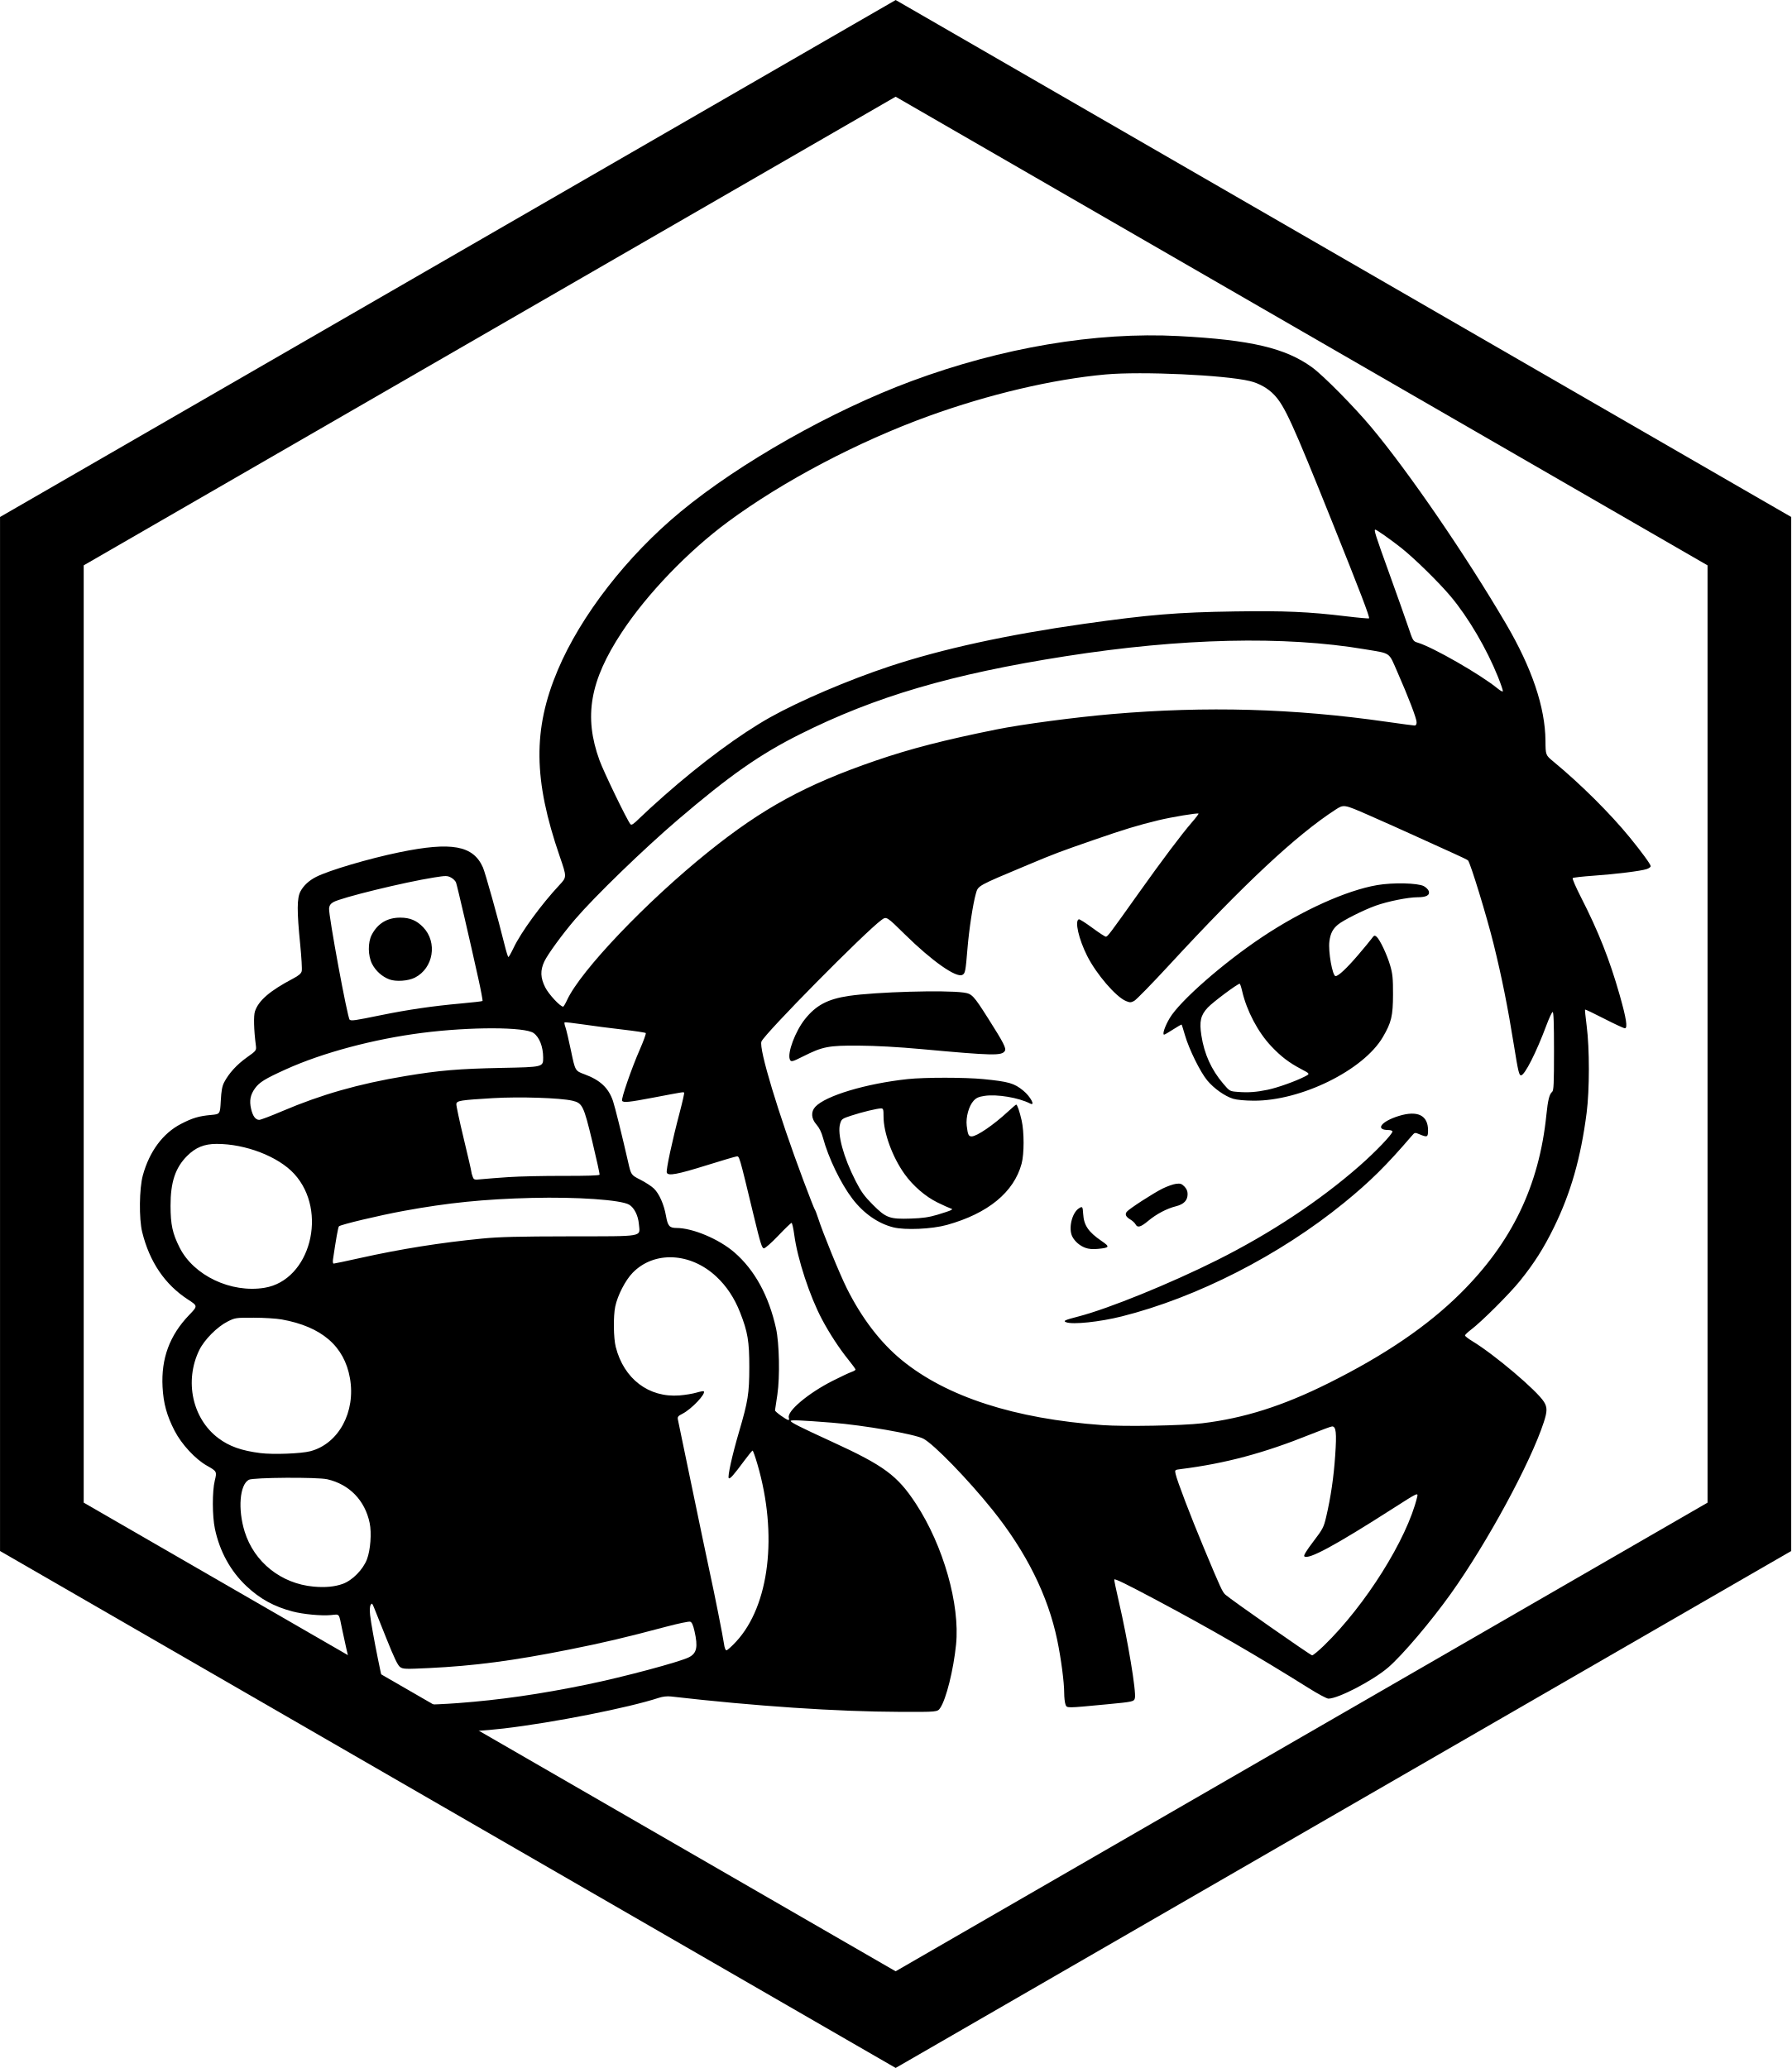
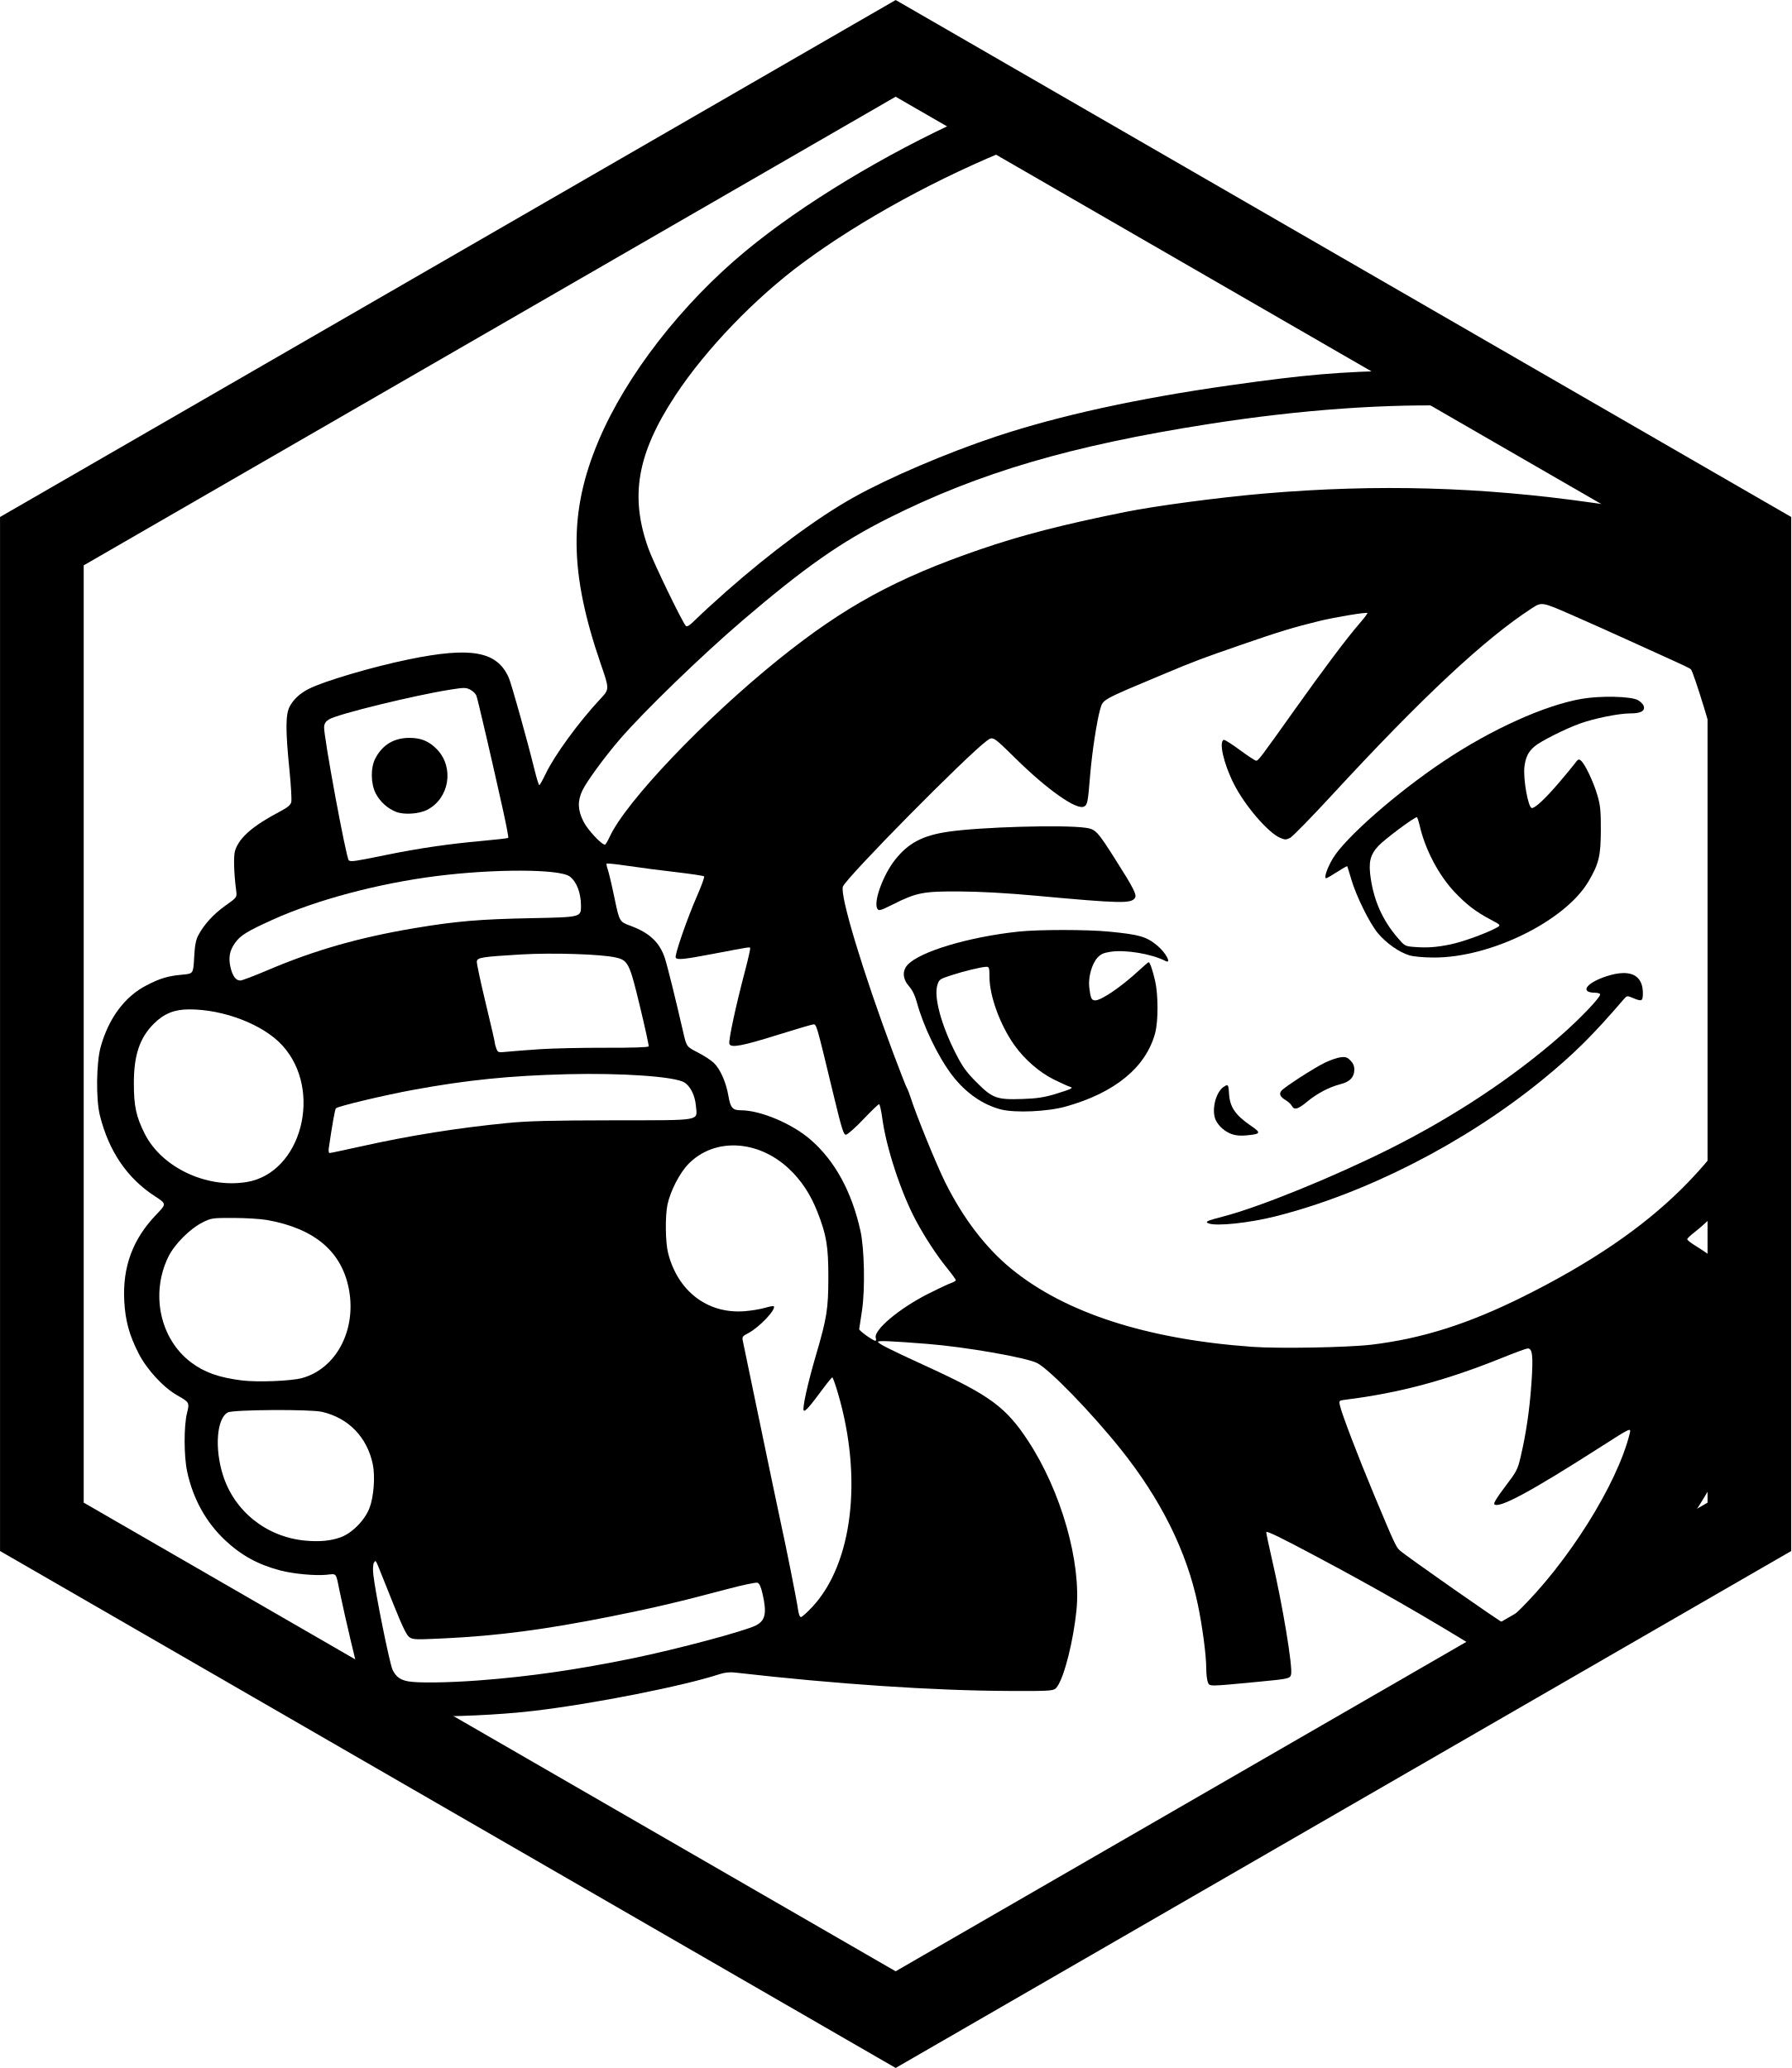
<svg xmlns="http://www.w3.org/2000/svg" viewBox="0 0 535.02 617.78" version="1.1" id="svg17" xml:space="preserve">
  <defs id="defs17">
    <linearGradient id="swatch23">
      <stop style="stop-color:#000000;stop-opacity:1;" offset="0" id="stop24" />
    </linearGradient>
  </defs>
  <path d="M 281,1 523.51,141 V 421 L 281,561 38.49,421 V 141 L 281,1 m 0,-28.87 -12.5,7.21 -242.5,140 -12.5,7.21 v 308.9 l 12.5,7.21 242.51,140 12.5,7.21 12.5,-7.21 242.49,-140 12.5,-7.21 V 126.55 L 536,119.34 293.5,-20.68 281,-27.89 Z" transform="translate(-13.49,27.89)" id="path17" style="display:inline" />
-   <path style="fill:#000000" d="m 117.073,517.281 c -4.631,-0.676 -8.183,-3.847 -9.712,-8.673 -0.729,-2.301 -3.876,-15.621 -5.169,-21.878 -1.031,-4.993 -0.645,-4.507 -3.378,-4.251 -2.843,0.265 -8.233,-0.242 -11.401,-1.074 -5.565,-1.461 -9.734,-3.746 -13.783,-7.556 -4.77,-4.488 -8.005,-10.362 -9.439,-17.139 -0.806,-3.812 -0.823,-11.243 -0.032,-14.436 0.661,-2.67 0.617,-2.753 -2.369,-4.437 -3.451,-1.947 -7.559,-6.383 -9.632,-10.402 -2.342,-4.54 -3.344,-8.184 -3.606,-13.113 -0.452,-8.491 2.116,-15.432 7.949,-21.492 2.598,-2.699 2.598,-2.699 -0.358,-4.62 -6.885,-4.474 -11.463,-11.218 -13.671,-20.141 -0.99,-3.999 -0.883,-13.054 0.2,-16.978 1.966,-7.126 5.979,-12.539 11.365,-15.33 3.441,-1.784 5.37,-2.358 9.032,-2.69 2.66,-0.241 2.66,-0.241 2.875,-4.231 0.161,-2.991 0.413,-4.371 1.006,-5.51 1.401,-2.693 3.779,-5.304 6.762,-7.427 2.913,-2.073 2.913,-2.073 2.689,-3.783 -0.579,-4.424 -0.688,-8.663 -0.256,-9.972 1.073,-3.252 4.437,-6.154 11.344,-9.788 1.737,-0.914 2.449,-1.521 2.63,-2.241 0.137,-0.544 -0.069,-4.152 -0.457,-8.018 -1.002,-9.982 -0.981,-13.827 0.083,-15.817 0.935,-1.748 2.544,-3.237 4.667,-4.321 3.824,-1.951 15.741,-5.475 24.894,-7.361 15.59,-3.213 22.032,-2.041 24.941,4.537 0.682,1.543 4.614,15.601 6.448,23.056 0.501,2.037 1.02,3.704 1.154,3.705 0.134,6.3e-4 0.833,-1.239 1.555,-2.754 2.235,-4.691 8.284,-12.98 13.688,-18.757 2.223,-2.377 2.223,-2.377 0.086,-8.577 -7.888,-22.878 -8.044,-37.965 -0.575,-55.649 6.869,-16.265 20.671,-34.058 36.69,-47.299 17.705,-14.635 45.213,-30.195 68.966,-39.013 27,-10.022 55.06,-14.758 79.748,-13.458 21.615,1.138 31.978,3.573 39.949,9.387 3.309,2.414 12.53,11.751 17.629,17.851 11.212,13.415 28.242,38.273 40.257,58.761 7.717,13.16 11.682,24.908 11.765,34.861 0.036,4.322 0.036,4.322 2.338,6.223 8.122,6.707 16.975,15.503 22.861,22.713 3.581,4.387 6.231,8.03 6.231,8.566 0,0.267 -0.556,0.664 -1.235,0.881 -1.827,0.584 -9.17,1.494 -15.865,1.966 -3.24,0.228 -6.028,0.548 -6.196,0.711 -0.168,0.163 0.953,2.758 2.492,5.766 5.181,10.13 8.534,18.602 11.531,29.139 1.995,7.013 2.457,9.961 1.563,9.961 -0.327,0 -3.108,-1.29 -6.179,-2.866 -3.071,-1.577 -5.644,-2.806 -5.718,-2.733 -0.073,0.073 0.145,2.261 0.484,4.861 0.879,6.732 0.874,19.156 -0.011,26.008 -1.737,13.447 -4.72,23.9 -9.762,34.2 -3.054,6.239 -5.885,10.699 -10.147,15.99 -3.152,3.912 -11.474,12.207 -14.649,14.6 -0.97,0.732 -1.765,1.501 -1.765,1.71 -5.3e-4,0.209 0.977,0.972 2.173,1.695 6.61,3.999 19.338,14.786 21.418,18.151 1.009,1.632 0.994,2.834 -0.077,6.107 -3.962,12.116 -16.874,35.939 -27.726,51.154 -5.963,8.361 -14.473,18.387 -18.714,22.048 -4.53,3.911 -14.919,9.334 -17.88,9.334 -0.476,0 -3.08,-1.388 -5.786,-3.084 -15.622,-9.792 -29.342,-17.728 -45.63,-26.392 -9.001,-4.788 -12.281,-6.39 -12.545,-6.125 -0.076,0.076 0.535,3.03 1.357,6.565 2.688,11.562 5.263,27.053 4.802,28.889 -0.258,1.03 -0.564,1.098 -8.193,1.826 -12.597,1.202 -12.096,1.2 -12.535,0.047 -0.212,-0.558 -0.385,-2.105 -0.385,-3.44 0,-3.175 -0.936,-10.292 -2.074,-15.765 -2.766,-13.301 -9.244,-26.332 -19.351,-38.925 -7.336,-9.139 -17.603,-19.705 -20.669,-21.27 -2.693,-1.374 -17.815,-4.018 -27.255,-4.764 -9.19,-0.727 -12.35,-0.86 -12.35,-0.52 0,0.432 2.762,1.823 12.35,6.221 15.553,7.134 19.531,10.072 25.06,18.512 8.175,12.477 13.205,30.129 11.99,42.075 -0.771,7.58 -2.947,16.298 -4.724,18.925 -0.822,1.216 -0.822,1.216 -12.014,1.178 -18.819,-0.063 -43.177,-1.7 -68.435,-4.599 -1.109,-0.127 -2.448,0.023 -3.61,0.405 -9.06,2.979 -31.524,7.421 -46.307,9.156 -11.29,1.325 -27.57,1.777 -33.397,0.926 z m 19.717,-8.51 c 12.468,-0.932 24.566,-2.676 38.57,-5.559 10.928,-2.25 27.754,-6.753 30.458,-8.152 2.301,-1.19 2.694,-3.064 1.625,-7.763 -0.428,-1.881 -0.794,-2.686 -1.296,-2.845 -0.385,-0.122 -3.579,0.543 -7.098,1.479 -12.375,3.289 -18.768,4.797 -29.065,6.854 -16.699,3.336 -28.39,4.876 -41.934,5.524 -7.034,0.336 -7.671,0.313 -8.55,-0.316 -0.696,-0.497 -1.78,-2.756 -4.052,-8.441 -1.706,-4.269 -3.381,-8.446 -3.721,-9.282 -0.553,-1.359 -0.662,-1.445 -1.027,-0.81 -0.253,0.441 -0.31,1.593 -0.149,3.04 0.506,4.556 4.059,22.115 4.778,23.61 0.822,1.71 1.845,2.486 3.792,2.876 2.315,0.464 9.809,0.373 17.67,-0.215 z m 258.674,-17.196 c 12.364,-11.991 24.763,-31.75 27.81,-44.318 0.354,-1.461 0.274,-1.424 -7.133,3.32 -17.438,11.169 -25.432,15.484 -26.573,14.343 -0.243,-0.243 0.692,-1.77 2.691,-4.395 2.853,-3.748 3.116,-4.251 3.846,-7.358 1.381,-5.884 2.258,-11.872 2.708,-18.496 0.455,-6.696 0.253,-8.55 -0.932,-8.55 -0.307,0 -3.261,1.089 -6.564,2.42 -13.81,5.565 -25.369,8.655 -38.615,10.323 -1.824,0.23 -1.829,0.234 -1.571,1.439 0.433,2.026 4.426,12.483 8.44,22.108 5.047,12.099 5.547,13.181 6.459,13.991 1.722,1.528 25.397,18.09 25.88,18.104 0.285,0.008 1.885,-1.31 3.555,-2.93 z m -175.584,-1.18 c 9.946,-10.748 12.49,-31.955 6.355,-52.97 -0.656,-2.247 -1.306,-4.085 -1.445,-4.085 -0.139,0 -1.231,1.325 -2.426,2.945 -3.212,4.351 -4.349,5.635 -4.689,5.295 -0.418,-0.418 1.01,-6.86 3.083,-13.91 2.673,-9.091 3.038,-11.391 3.046,-19.22 0.008,-7.745 -0.462,-10.558 -2.733,-16.34 -1.715,-4.366 -4.029,-7.863 -7.11,-10.745 -7.74,-7.241 -18.575,-7.737 -24.998,-1.145 -2.172,2.229 -4.504,6.758 -5.202,10.104 -0.606,2.904 -0.522,9.396 0.156,12.061 2.421,9.524 9.843,15.177 19.006,14.477 1.679,-0.128 3.961,-0.503 5.072,-0.833 1.111,-0.33 2.109,-0.512 2.216,-0.404 0.711,0.711 -3.658,5.322 -6.339,6.69 -1.39,0.709 -1.559,0.933 -1.38,1.832 0.112,0.563 1.415,6.838 2.896,13.944 1.481,7.106 3.456,16.596 4.389,21.09 0.934,4.494 1.963,9.367 2.288,10.83 1.22,5.495 3.917,19.075 4.17,20.995 0.162,1.229 0.449,1.995 0.748,1.995 0.267,0 1.57,-1.172 2.896,-2.605 z M 102.4,473.144 c 2.872,-1.043 6.046,-4.275 7.21,-7.341 1.045,-2.753 1.424,-7.849 0.805,-10.828 -1.403,-6.755 -6.058,-11.558 -12.666,-13.069 -2.948,-0.674 -22.111,-0.553 -23.421,0.148 -2.742,1.468 -3.335,8.8 -1.252,15.493 2.84,9.124 10.875,15.536 20.584,16.426 3.487,0.319 6.315,0.051 8.74,-0.829 z m -9.694,-39.621 c 8.449,-2.233 13.599,-11.75 11.815,-21.833 -1.692,-9.565 -8.444,-15.374 -20.371,-17.525 -1.563,-0.282 -5.321,-0.518 -8.351,-0.524 -5.374,-0.011 -5.566,0.017 -7.784,1.129 -3.136,1.572 -6.982,5.442 -8.497,8.55 -4.486,9.201 -2.067,20.445 5.651,26.269 3.288,2.481 6.937,3.781 12.624,4.499 3.812,0.481 12.152,0.165 14.912,-0.564 z m 266.359,-8.341 c 12.548,-1.511 24.117,-5.185 37.767,-11.995 16.834,-8.399 29.542,-17.053 39.397,-26.829 15.36,-15.237 23.5,-32.159 25.656,-53.338 0.448,-4.401 0.892,-6.166 1.723,-6.856 0.459,-0.381 0.551,-2.412 0.551,-12.222 0,-8.38 -0.12,-11.725 -0.418,-11.626 -0.23,0.076 -1.053,1.844 -1.829,3.927 -3.047,8.175 -6.509,14.997 -7.61,14.997 -0.578,0 -0.861,-1.196 -2.09,-8.835 -1.893,-11.766 -3.624,-20.394 -6.119,-30.495 -2.016,-8.163 -6.932,-24.213 -7.619,-24.875 -0.19,-0.183 -2.055,-1.096 -4.145,-2.03 -2.09,-0.934 -7.049,-3.185 -11.02,-5.003 -3.971,-1.818 -10.53,-4.753 -14.575,-6.522 -7.355,-3.216 -7.355,-3.216 -9.873,-1.583 -11.696,7.588 -27.252,22.128 -49.621,46.378 -5.157,5.59 -9.879,10.424 -10.493,10.742 -0.989,0.511 -1.271,0.514 -2.456,0.018 -3.015,-1.26 -8.844,-8.051 -11.579,-13.492 -2.53,-5.032 -3.768,-10.498 -2.474,-10.921 0.213,-0.07 2.009,1.069 3.99,2.531 1.981,1.462 3.811,2.66 4.065,2.662 0.528,0.005 1.096,-0.747 9.608,-12.725 7.157,-10.071 13.073,-17.942 16.114,-21.44 1.167,-1.342 2.049,-2.513 1.96,-2.601 -0.258,-0.258 -8.053,1.038 -11.995,1.995 -6.17,1.498 -10.19,2.721 -19.212,5.846 -10.23,3.543 -11.749,4.117 -19.548,7.385 -15.499,6.494 -15.039,6.239 -15.752,8.723 -0.851,2.966 -2.028,10.679 -2.497,16.358 -0.565,6.853 -0.674,7.417 -1.52,7.869 -1.823,0.976 -9.09,-4.134 -17.122,-12.041 -5.541,-5.454 -5.541,-5.454 -7.03,-4.37 -4.892,3.561 -35.009,34.067 -35.871,36.336 -0.81,2.131 5.032,21.473 12.516,41.441 1.723,4.598 3.264,8.531 3.425,8.74 0.16,0.209 0.592,1.321 0.96,2.47 1.425,4.457 6.447,16.747 8.617,21.09 4.464,8.933 10.066,16.242 16.442,21.45 13.381,10.931 33.655,17.495 59.874,19.385 6.69,0.482 23.894,0.169 29.805,-0.543 z m -40.61,-30.183 c -1.024,-0.401 -0.492,-0.65 3.752,-1.752 8.905,-2.314 27.258,-9.776 41.253,-16.773 15.914,-7.956 30.732,-17.763 42.647,-28.223 4.775,-4.192 9.793,-9.438 9.793,-10.239 0,-0.238 -0.556,-0.435 -1.235,-0.438 -4.02,-0.019 -2.158,-2.546 3.08,-4.181 5.653,-1.764 8.79,-0.237 8.794,4.281 0.002,2.041 -0.224,2.148 -2.503,1.196 -1.456,-0.608 -1.459,-0.608 -2.421,0.515 -7.558,8.813 -12.419,13.618 -20.154,19.922 -19.221,15.665 -43.961,28.308 -66.441,33.953 -6.553,1.646 -14.635,2.494 -16.564,1.739 z m 5.734,-22.233 c -1.678,-0.621 -3.126,-1.863 -3.895,-3.342 -1.23,-2.364 -0.15,-7.072 1.935,-8.438 1.072,-0.702 1.167,-0.58 1.3,1.674 0.201,3.386 1.555,5.373 5.499,8.07 2.56,1.751 2.439,2.008 -1.109,2.355 -1.525,0.149 -2.749,0.044 -3.731,-0.319 z m -57.388,-6.125 c -4.54,-1.147 -8.838,-4.147 -12.168,-8.495 -3.498,-4.567 -7.208,-12.25 -8.831,-18.286 -0.433,-1.609 -1.103,-2.967 -1.923,-3.896 -1.593,-1.804 -1.727,-3.847 -0.351,-5.332 3.068,-3.31 15.178,-6.941 27.592,-8.272 5.034,-0.54 17.132,-0.536 22.61,0.007 7.58,0.751 9.198,1.22 11.922,3.456 2.137,1.753 3.702,4.696 2.043,3.841 -3.418,-1.76 -9.902,-2.85 -13.623,-2.289 -1.751,0.264 -2.468,0.584 -3.274,1.463 -1.422,1.55 -2.351,4.915 -2.054,7.442 0.315,2.677 0.556,3.2 1.478,3.2 1.541,0 6.539,-3.417 10.887,-7.443 1.222,-1.131 2.307,-2.057 2.41,-2.057 0.321,0 1.003,1.975 1.624,4.702 0.785,3.449 0.784,10.013 -0.002,12.937 -2.296,8.537 -10.04,14.891 -22.312,18.308 -4.487,1.249 -12.496,1.606 -16.029,0.714 z m 13.218,-3.768 c 1.864,-0.553 3.659,-1.158 3.99,-1.344 0.521,-0.293 0.5,-0.368 -0.159,-0.569 -0.418,-0.127 -2.152,-0.914 -3.854,-1.748 -3.58,-1.755 -7.322,-4.992 -9.825,-8.5 -3.635,-5.093 -6.271,-12.317 -6.271,-17.182 0,-2.13 -0.085,-2.409 -0.736,-2.409 -1.157,0 -5.631,1.079 -8.852,2.135 -2.813,0.922 -2.957,1.027 -3.382,2.445 -0.902,3.009 0.997,9.999 4.658,17.149 1.632,3.188 2.587,4.503 5.106,7.029 3.963,3.976 5.01,4.358 11.377,4.15 3.505,-0.114 5.344,-0.382 7.949,-1.155 z m 59.132,2.847 c -0.218,-0.407 -0.903,-1.039 -1.521,-1.405 -1.364,-0.806 -1.704,-1.555 -1.061,-2.338 0.738,-0.9 7.972,-5.582 10.697,-6.923 1.334,-0.657 3.116,-1.286 3.961,-1.4 1.298,-0.174 1.688,-0.054 2.515,0.773 0.669,0.669 0.979,1.389 0.979,2.275 0,1.892 -1.103,3.049 -3.479,3.649 -2.768,0.699 -5.799,2.296 -8.299,4.374 -2.277,1.893 -3.184,2.131 -3.792,0.995 z m 29.192,-37.477 c -2.504,-0.771 -5.743,-3.063 -7.763,-5.492 -2.077,-2.5 -5.42,-9.284 -6.642,-13.481 -0.487,-1.672 -0.932,-3.106 -0.99,-3.187 -0.058,-0.081 -1.191,0.56 -2.518,1.425 -1.327,0.865 -2.551,1.572 -2.719,1.572 -0.622,0 0.228,-2.524 1.659,-4.931 3.046,-5.121 15.896,-16.396 27.58,-24.202 11.934,-7.973 25.161,-13.949 34.389,-15.539 4.688,-0.808 12.162,-0.639 13.939,0.315 0.664,0.357 1.327,1.022 1.472,1.478 0.39,1.23 -0.721,1.838 -3.358,1.838 -2.824,0 -8.913,1.228 -12.521,2.524 -3.621,1.301 -9.729,4.373 -11.263,5.663 -1.555,1.309 -2.224,2.622 -2.537,4.985 -0.397,2.995 0.917,10.388 1.847,10.388 0.834,0 3.31,-2.316 6.669,-6.237 1.806,-2.108 3.649,-4.339 4.097,-4.958 0.72,-0.996 0.888,-1.064 1.457,-0.592 0.994,0.825 3.139,5.354 4.091,8.637 0.726,2.504 0.856,3.84 0.842,8.661 -0.018,6.399 -0.483,8.342 -3.043,12.71 -5.801,9.898 -24.46,19.08 -38.597,18.993 -2.601,-0.016 -5.029,-0.243 -6.092,-0.571 z m 10.307,-2.699 c 2.945,-0.616 8.245,-2.503 11.056,-3.938 1.619,-0.826 1.619,-0.826 -1.03,-2.22 -3.663,-1.927 -6.068,-3.764 -9.002,-6.874 -3.949,-4.187 -7.308,-10.562 -8.663,-16.447 -0.277,-1.202 -0.608,-2.185 -0.735,-2.185 -0.666,0 -8.012,5.483 -9.54,7.121 -2.132,2.285 -2.552,4.132 -1.897,8.346 0.862,5.545 2.971,10.201 6.506,14.364 1.92,2.261 1.955,2.282 4.301,2.47 3.145,0.253 5.576,0.081 9.004,-0.636 z m -142.75,-9.101 c -0.749,-1.952 1.648,-8.345 4.464,-11.908 3.34,-4.226 6.823,-6.08 13.204,-7.029 7.998,-1.19 28.655,-1.791 34.25,-0.997 2.509,0.356 2.929,0.801 7.385,7.821 4.541,7.153 5.413,8.853 4.933,9.613 -0.936,1.484 -3.421,1.431 -24.835,-0.533 -7.032,-0.645 -13.628,-1.012 -18.81,-1.047 -9.029,-0.06 -10.757,0.274 -16.598,3.211 -3.317,1.668 -3.658,1.742 -3.993,0.87 z m -0.289,107.081 c -0.615,-1.937 5.781,-7.325 13.09,-11.026 2.404,-1.217 4.926,-2.403 5.605,-2.636 0.679,-0.233 1.233,-0.56 1.23,-0.728 -0.003,-0.168 -0.972,-1.502 -2.154,-2.965 -2.681,-3.319 -5.591,-7.767 -7.831,-11.97 -3.676,-6.898 -7.34,-18.044 -8.312,-25.285 -0.265,-1.977 -0.633,-3.595 -0.816,-3.595 -0.184,0 -1.96,1.71 -3.947,3.8 -1.991,2.094 -3.923,3.8 -4.304,3.8 -0.588,0 -1.04,-1.448 -3.052,-9.785 -4.46,-18.485 -4.253,-17.78 -5.195,-17.649 -0.459,0.064 -4.39,1.227 -8.735,2.584 -8.893,2.777 -11.626,3.288 -12.026,2.244 -0.279,-0.726 1.588,-9.43 3.888,-18.132 0.812,-3.073 1.392,-5.672 1.287,-5.777 -0.223,-0.223 -0.18,-0.23 -9.175,1.483 -7.384,1.406 -8.973,1.567 -9.356,0.947 -0.333,-0.538 2.835,-9.702 5.28,-15.277 1.126,-2.568 1.933,-4.794 1.793,-4.947 -0.14,-0.153 -3.242,-0.622 -6.893,-1.042 -3.651,-0.42 -9.008,-1.117 -11.904,-1.55 -2.896,-0.432 -5.353,-0.699 -5.459,-0.593 -0.106,0.106 0.013,0.758 0.266,1.447 0.252,0.69 1.01,3.903 1.684,7.14 1.226,5.886 1.226,5.886 3.985,6.904 4.717,1.741 7.202,4.07 8.533,7.999 0.581,1.713 2.718,10.334 4.545,18.326 0.863,3.775 0.863,3.775 3.633,5.181 1.524,0.773 3.34,1.958 4.037,2.633 1.6,1.551 3.012,4.746 3.612,8.171 0.528,3.018 1.042,3.61 3.132,3.61 4.841,0 12.71,3.318 17.301,7.296 6.058,5.248 10.285,12.971 12.437,22.724 0.978,4.432 1.181,14.427 0.401,19.735 -0.351,2.39 -0.671,4.515 -0.71,4.722 -0.072,0.376 3.44,2.903 4.035,2.903 0.173,0 0.216,-0.313 0.094,-0.696 z M 79.011,384.705 c 13.68,-2.24 19.064,-22.876 8.876,-34.024 -4.742,-5.188 -14.563,-8.98 -23.209,-8.961 -3.675,0.008 -6.261,1.064 -8.784,3.586 -3.525,3.525 -4.969,7.861 -4.955,14.884 0.011,5.66 0.576,8.269 2.707,12.501 4.215,8.371 15.365,13.652 25.365,12.015 z m 28.586,-8.902 c 12.118,-2.696 23.935,-4.58 36.414,-5.804 5.043,-0.495 10.781,-0.64 26.156,-0.662 22.707,-0.033 20.996,0.274 20.655,-3.708 -0.214,-2.506 -1.4,-4.861 -2.89,-5.741 -2.468,-1.458 -15.535,-2.37 -29.101,-2.03 -14.286,0.358 -25.016,1.445 -38.257,3.878 -7.383,1.357 -18.84,4.089 -19.341,4.612 -0.242,0.252 -0.88,3.815 -1.774,9.896 -0.105,0.714 -0.016,1.235 0.211,1.235 0.216,0 3.783,-0.754 7.927,-1.676 z m 44.394,-24.169 c 3.135,-0.213 10.485,-0.374 16.332,-0.358 6.791,0.019 10.678,-0.108 10.759,-0.352 0.07,-0.209 -0.915,-4.708 -2.188,-9.998 -2.565,-10.657 -2.929,-11.399 -5.937,-12.111 -3.573,-0.845 -15.788,-1.239 -23.717,-0.765 -9.715,0.581 -10.796,0.754 -10.938,1.744 -0.06,0.415 0.923,5.03 2.184,10.255 1.261,5.225 2.293,9.703 2.293,9.95 7.1e-4,0.248 0.177,0.912 0.391,1.476 0.381,1.003 0.443,1.021 2.755,0.785 1.301,-0.132 4.93,-0.415 8.065,-0.628 z M 84.311,331.932 c 11.64,-4.962 22.82,-8.15 36.709,-10.469 10.166,-1.697 15.993,-2.191 28.88,-2.447 12.35,-0.246 12.35,-0.246 12.335,-3.109 -0.017,-3.222 -1.115,-6.039 -2.839,-7.288 -2.587,-1.874 -18.845,-1.909 -33.246,-0.073 -14.519,1.852 -29.796,5.934 -40.747,10.89 -6.229,2.819 -7.91,3.852 -9.231,5.675 -1.404,1.938 -1.739,3.693 -1.174,6.142 0.502,2.176 1.326,3.288 2.436,3.288 0.416,0 3.511,-1.174 6.876,-2.608 z m 29.489,-28.67 c 8.002,-1.639 15.521,-2.737 23.902,-3.489 3.427,-0.308 6.316,-0.643 6.418,-0.746 0.103,-0.103 -0.446,-3.055 -1.22,-6.562 -2.528,-11.457 -6.354,-27.937 -6.694,-28.833 -0.183,-0.482 -0.87,-1.153 -1.526,-1.493 -1.096,-0.567 -1.5,-0.568 -5,-0.014 -8.949,1.417 -27.821,6.035 -30.114,7.369 -0.837,0.487 -1.188,1.003 -1.274,1.873 -0.193,1.969 5.508,32.819 6.147,33.259 0.561,0.386 1.428,0.26 9.361,-1.365 z m 2.518,-10.676 c -2.169,-0.807 -4.1,-2.534 -5.177,-4.627 -1.255,-2.439 -1.303,-6.423 -0.105,-8.709 1.787,-3.41 4.665,-5.135 8.546,-5.122 2.892,0.01 4.881,0.851 6.836,2.891 4.315,4.503 3.041,12.205 -2.483,15.024 -1.994,1.017 -5.643,1.277 -7.617,0.542 z m 53.07,6.14 c 4.072,-8.788 23.65,-29.334 42.096,-44.179 16.317,-13.132 29.191,-20.153 50.136,-27.345 10.265,-3.525 20.457,-6.154 36.027,-9.295 7.595,-1.532 23.47,-3.642 34.556,-4.594 28.127,-2.413 54.176,-1.682 81.882,2.297 4.331,0.622 8.136,1.131 8.455,1.131 0.37,0 0.58,-0.355 0.58,-0.979 0,-1.129 -2.429,-7.478 -5.755,-15.045 -2.658,-6.047 -1.76,-5.419 -9.646,-6.752 -24.076,-4.071 -54.845,-3.356 -89.499,2.08 -34.031,5.338 -56.825,12.04 -79.346,23.33 -11.929,5.98 -20.943,12.294 -36.343,25.457 -10.226,8.74 -24.837,22.894 -30.729,29.766 -3.782,4.412 -8.22,10.49 -9.224,12.634 -1.249,2.668 -1.173,4.835 0.27,7.723 1.024,2.05 4.475,5.767 5.354,5.767 0.145,0 0.68,-0.898 1.188,-1.995 z m 28.961,-61.012 c 11.225,-9.903 22.717,-18.395 31.73,-23.447 8.718,-4.887 23.36,-11.142 35.53,-15.178 15.695,-5.206 35.189,-9.471 58.14,-12.722 19.479,-2.759 27.91,-3.454 45.03,-3.712 14.842,-0.224 22.11,0.093 33.364,1.458 3.616,0.438 6.663,0.709 6.77,0.601 0.284,-0.284 -2.636,-7.921 -11.002,-28.772 -11.904,-29.669 -14.195,-34.688 -17.353,-38.014 -1.832,-1.931 -4.462,-3.419 -7.22,-4.087 -7.494,-1.814 -32.394,-2.956 -43.13,-1.978 -15.811,1.44 -34.807,5.908 -52.82,12.426 -21.094,7.633 -43.493,19.43 -59.902,31.55 -11.971,8.843 -24.192,21.554 -31.748,33.024 -9.557,14.508 -11.423,25.183 -6.684,38.246 1.273,3.509 8.22,17.874 9.236,19.098 0.33,0.397 0.906,0.019 2.767,-1.816 1.293,-1.275 4.574,-4.279 7.291,-6.676 z m 249.088,-35.485 c -3.383,-8.438 -8.893,-17.819 -14.131,-24.057 -3.587,-4.272 -10.942,-11.479 -14.891,-14.589 -3.085,-2.43 -7.253,-5.361 -7.625,-5.361 -0.494,0 0.008,1.58 4.109,12.932 2.376,6.577 4.957,13.859 5.736,16.183 1.395,4.163 1.438,4.232 2.854,4.656 4.532,1.358 18.843,9.576 23.821,13.679 0.8,0.66 1.509,1.036 1.576,0.836 0.067,-0.2 -0.586,-2.126 -1.45,-4.28 z" id="path40" />
+   <path style="fill:#000000;stroke-width:1.2" d="m 366.49,324.199 c -0.215,-0.008 -0.519,0.165 -0.961,0.455 -2.502,1.639 -3.798,7.289 -2.322,10.125 0.923,1.774 2.66,3.264 4.674,4.01 1.178,0.436 2.646,0.562 4.477,0.383 4.257,-0.416 4.403,-0.723 1.33,-2.824 -4.733,-3.236 -6.357,-5.623 -6.598,-9.686 -0.105,-1.776 -0.19,-2.448 -0.6,-2.463 z" id="path49" />
+   <path style="fill:#000000;stroke-width:1.2" d="m 401.314,315.773 c -0.278,3.7e-4 -0.599,0.03 -0.988,0.082 -1.014,0.136 -3.152,0.892 -4.752,1.68 -3.27,1.61 -11.952,7.229 -12.838,8.309 -0.771,0.94 -0.363,1.838 1.273,2.805 0.743,0.439 1.565,1.197 1.826,1.686 0.73,1.363 1.816,1.078 4.549,-1.193 2.999,-2.493 6.637,-4.411 9.959,-5.25 2.851,-0.72 4.174,-2.108 4.174,-4.379 0,-1.063 -0.371,-1.926 -1.174,-2.729 -0.744,-0.744 -1.194,-1.011 -2.029,-1.01 z" id="path48" />
+   <path style="fill:#000000;stroke-width:1.2" d="m 484.658,290.689 c -1.307,0.041 -2.814,0.324 -4.51,0.854 -6.285,1.962 -8.519,4.995 -3.695,5.018 0.815,0.004 1.48,0.24 1.48,0.525 0,0.961 -6.02,7.255 -11.75,12.285 -14.299,12.553 -32.081,24.322 -51.178,33.869 -16.793,8.396 -38.817,17.35 -49.504,20.127 -5.093,1.323 -5.731,1.62 -4.502,2.102 2.314,0.906 12.013,-0.111 19.877,-2.086 26.976,-6.774 56.665,-21.944 79.73,-40.742 9.281,-7.564 15.114,-13.331 24.184,-23.906 1.155,-1.347 1.159,-1.349 2.906,-0.619 2.735,1.143 3.006,1.015 3.004,-1.434 -0.003,-4.066 -2.122,-6.116 -6.043,-5.992 z" id="path47" />
+   <path style="fill:#000000;stroke-width:1.2" d="m 304.199,278.303 c -14.897,1.597 -29.43,5.953 -33.111,9.926 -1.651,1.782 -1.49,4.233 0.422,6.398 0.984,1.115 1.787,2.745 2.307,4.676 1.947,7.243 6.4,16.463 10.598,21.943 3.996,5.217 9.153,8.817 14.602,10.193 4.239,1.071 13.85,0.642 19.234,-0.857 14.726,-4.1 24.02,-11.724 26.775,-21.969 0.943,-3.508 0.944,-11.387 0.002,-15.525 -0.745,-3.273 -1.564,-5.641 -1.949,-5.641 -0.124,0 -1.426,1.109 -2.893,2.467 -5.218,4.831 -11.216,8.932 -13.064,8.932 -1.106,0 -1.396,-0.628 -1.773,-3.84 -0.356,-3.032 0.758,-7.069 2.465,-8.93 0.967,-1.054 1.826,-1.439 3.928,-1.756 4.465,-0.673 12.247,0.636 16.348,2.748 1.99,1.025 0.113,-2.507 -2.451,-4.611 -3.269,-2.683 -5.21,-3.245 -14.307,-4.146 -6.574,-0.651 -21.09,-0.656 -27.131,-0.008 z m -9.549,10.512 c 0.781,0 0.885,0.334 0.885,2.891 0,5.838 3.164,14.507 7.525,20.619 3.003,4.209 7.493,8.093 11.789,10.199 2.042,1.001 4.123,1.947 4.625,2.1 0.791,0.241 0.815,0.33 0.189,0.682 -0.397,0.223 -2.55,0.949 -4.787,1.613 -3.126,0.928 -5.333,1.249 -9.539,1.387 -7.64,0.249 -8.896,-0.209 -13.652,-4.98 -3.022,-3.031 -4.168,-4.61 -6.127,-8.436 -4.394,-8.58 -6.672,-16.967 -5.59,-20.578 0.51,-1.702 0.683,-1.827 4.059,-2.934 3.865,-1.267 9.234,-2.562 10.623,-2.562 z" id="path46" />
+   <path style="fill:#000000;stroke-width:1.2" d="m 304.766,246.986 c -8.236,0.24 -16.832,0.778 -21.631,1.492 -7.656,1.139 -11.835,3.364 -15.844,8.436 -3.379,4.275 -6.256,11.947 -5.357,14.289 0.402,1.047 0.81,0.959 4.791,-1.043 7.009,-3.524 9.084,-3.926 19.918,-3.854 6.218,0.041 14.134,0.482 22.572,1.256 25.697,2.358 28.679,2.422 29.803,0.641 0.575,-0.912 -0.473,-2.953 -5.922,-11.537 -5.347,-8.424 -5.851,-8.957 -8.861,-9.385 -3.357,-0.476 -11.233,-0.535 -19.469,-0.295 z" id="path45" />
+   <path style="fill:#000000;stroke-width:1.2" d="m 482.135,208.158 c -3.212,-0.072 -6.861,0.119 -9.674,0.604 -11.074,1.908 -26.944,9.079 -41.266,18.646 -14.021,9.367 -29.44,22.896 -33.096,29.041 -1.718,2.888 -2.738,5.918 -1.992,5.918 0.202,0 1.671,-0.849 3.264,-1.887 1.555,-1.013 2.887,-1.77 3.014,-1.715 h 0.002 l 0.002,0.002 h 0.002 v 0.002 h 0.002 c 0.069,0.097 0.603,1.82 1.188,3.826 1.466,5.036 5.478,13.176 7.971,16.176 2.423,2.916 6.309,5.667 9.314,6.592 1.276,0.393 4.19,0.664 7.311,0.684 16.964,0.104 39.355,-10.914 46.316,-22.791 3.072,-5.242 3.631,-7.575 3.652,-15.254 0.016,-5.785 -0.141,-7.388 -1.012,-10.393 -1.142,-3.939 -3.715,-9.373 -4.908,-10.363 -0.683,-0.567 -0.886,-0.485 -1.75,0.711 -0.537,0.743 -2.749,3.42 -4.916,5.949 -4.031,4.705 -7.001,7.484 -8.002,7.484 -1.116,0 -2.694,-8.871 -2.217,-12.465 0.376,-2.835 1.179,-4.412 3.045,-5.982 1.841,-1.549 9.171,-5.233 13.516,-6.795 4.33,-1.556 11.637,-3.029 15.025,-3.029 3.163,0 4.496,-0.732 4.027,-2.207 -0.174,-0.548 -0.968,-1.346 -1.766,-1.773 -1.066,-0.572 -3.841,-0.908 -7.053,-0.98 z m -58.949,35.969 c 0.002,0 0.005,-5.7e-4 0.008,0 0.16,0.053 0.549,1.213 0.873,2.621 1.627,7.062 5.657,14.712 10.396,19.736 3.521,3.733 6.408,5.937 10.803,8.25 3.18,1.673 3.18,1.673 1.236,2.664 -3.374,1.721 -9.733,3.986 -13.268,4.725 -4.114,0.86 -7.03,1.067 -10.805,0.764 -2.814,-0.226 -2.858,-0.251 -5.162,-2.965 -4.242,-4.996 -6.772,-10.583 -7.807,-17.236 -0.786,-5.057 -0.283,-7.272 2.275,-10.014 1.834,-1.965 10.65,-8.545 11.449,-8.545 z" id="path44" />
+   <path style="fill:#000000;stroke-width:1.2" d="m 288.236,35.256 c -23.78,10.766 -48.386,25.566 -65.426,39.65 -19.223,15.889 -35.784,37.24 -44.027,56.758 -8.962,21.221 -8.776,39.326 0.689,66.779 2.565,7.441 2.565,7.441 -0.104,10.293 -6.485,6.932 -13.744,16.878 -16.426,22.508 -0.866,1.818 -1.705,3.305 -1.865,3.305 h -0.002 c -0.166,-0.032 -0.786,-2.02 -1.383,-4.445 -2.201,-8.947 -6.919,-25.817 -7.738,-27.668 -3.492,-7.893 -11.22,-9.299 -29.928,-5.443 -10.984,2.264 -25.286,6.493 -29.875,8.834 -2.548,1.3 -4.478,3.086 -5.6,5.184 -1.278,2.389 -1.302,7.002 -0.1,18.98 0.466,4.64 0.713,8.971 0.549,9.623 -0.217,0.865 -1.072,1.593 -3.156,2.689 -8.289,4.36 -12.325,7.843 -13.613,11.746 -0.519,1.571 -0.388,6.658 0.307,11.967 0.269,2.052 0.267,2.052 -3.229,4.539 -3.581,2.548 -6.432,5.68 -8.113,8.912 -0.711,1.367 -1.015,3.022 -1.209,6.611 -0.258,4.788 -0.257,4.789 -3.449,5.078 -4.395,0.399 -6.711,1.088 -10.84,3.229 -6.463,3.35 -11.277,9.846 -13.637,18.396 -1.299,4.709 -1.428,15.574 -0.24,20.373 2.649,10.708 8.142,18.802 16.404,24.17 3.548,2.305 3.548,2.304 0.43,5.543 -7,7.272 -10.081,15.602 -9.539,25.791 0.315,5.915 1.518,10.286 4.328,15.734 2.487,4.823 7.417,10.146 11.559,12.482 3.583,2.021 3.635,2.12 2.842,5.324 -0.948,3.832 -0.928,12.75 0.039,17.324 1.72,8.133 5.602,15.181 11.326,20.566 4.86,4.571 9.862,7.313 16.539,9.066 3.801,0.998 10.27,1.608 13.682,1.289 3.279,-0.306 2.815,-0.89 4.053,5.102 1.551,7.509 5.328,23.493 6.203,26.254 0.056,0.176 0.113,0.351 0.174,0.523 2e-4,5.8e-4 -2.1e-4,0.001 0,0.002 l 17.912,10.34 c 9.067,0.265 23.151,-0.338 33.645,-1.57 17.74,-2.082 44.696,-7.412 55.568,-10.986 1.394,-0.458 3.001,-0.639 4.332,-0.486 30.311,3.478 59.54,5.441 82.123,5.518 13.43,0.045 13.429,0.047 14.416,-1.412 2.132,-3.153 4.745,-13.615 5.67,-22.711 1.458,-14.336 -4.579,-35.518 -14.389,-50.49 -6.635,-10.127 -11.409,-13.655 -30.072,-22.215 -11.505,-5.277 -14.82,-6.947 -14.82,-7.465 0,-0.408 3.792,-0.247 14.82,0.625 11.328,0.896 29.476,4.068 32.707,5.717 3.68,1.878 16,14.556 24.803,25.523 12.129,15.111 19.902,30.748 23.221,46.709 1.366,6.568 2.49,15.108 2.49,18.918 0,1.601 0.207,3.46 0.461,4.129 0.526,1.384 -0.074,1.386 15.043,-0.057 9.155,-0.874 9.522,-0.956 9.832,-2.191 0.553,-2.202 -2.539,-20.792 -5.764,-34.666 -0.986,-4.242 -1.718,-7.786 -1.627,-7.877 0.317,-0.317 4.254,1.604 15.055,7.35 17.663,9.396 32.81,18.077 49.398,28.334 l 58.359,-33.689 c 4.581,-6.675 9.372,-14.425 13.826,-22.244 V 378.096 c -3.061,-2.361 -5.999,-4.451 -8.311,-5.85 -1.435,-0.868 -2.608,-1.784 -2.607,-2.035 6.6e-4,-0.251 0.955,-1.175 2.119,-2.053 1.904,-1.436 5.353,-4.64 8.799,-8.074 v -19.562 c -3.622,5.029 -7.795,9.87 -12.541,14.578 -11.826,11.732 -27.076,22.117 -47.277,32.195 -16.38,8.172 -30.263,12.582 -45.32,14.395 -7.094,0.854 -27.738,1.229 -35.766,0.65 -31.462,-2.268 -55.793,-10.145 -71.85,-23.262 -7.65,-6.249 -14.372,-15.021 -19.729,-25.74 -2.604,-5.212 -8.632,-19.959 -10.342,-25.307 -0.441,-1.379 -0.958,-2.714 -1.15,-2.965 -0.192,-0.251 -2.041,-4.971 -4.109,-10.488 -8.981,-23.961 -15.992,-47.172 -15.02,-49.729 1.035,-2.722 37.174,-39.328 43.045,-43.602 1.787,-1.301 1.788,-1.301 8.438,5.244 9.638,9.488 18.359,15.62 20.547,14.449 1.015,-0.543 1.144,-1.22 1.822,-9.443 0.562,-6.815 1.975,-16.072 2.996,-19.631 0.855,-2.981 0.303,-2.674 18.902,-10.467 9.359,-3.921 11.183,-4.609 23.459,-8.861 10.826,-3.75 15.651,-5.218 23.055,-7.016 4.73,-1.148 14.084,-2.705 14.395,-2.395 v 0.002 l 0.002,0.002 c 0.069,0.145 -0.977,1.532 -2.355,3.117 -3.65,4.198 -10.748,13.644 -19.336,25.729 -10.215,14.374 -10.898,15.277 -11.531,15.271 -0.305,-0.003 -2.499,-1.441 -4.877,-3.195 -2.378,-1.754 -4.533,-3.121 -4.789,-3.037 -1.553,0.508 -0.067,7.067 2.969,13.105 3.283,6.529 10.278,14.678 13.896,16.189 1.422,0.594 1.76,0.592 2.947,-0.021 0.737,-0.381 6.404,-6.182 12.592,-12.891 26.843,-29.1 45.51,-46.548 59.545,-55.654 3.021,-1.96 3.021,-1.959 11.848,1.9 4.855,2.123 12.725,5.644 17.49,7.826 4.765,2.182 10.717,4.883 13.225,6.004 2.508,1.12 4.745,2.216 4.973,2.436 0.824,0.795 6.725,20.056 9.145,29.852 0.24,0.972 0.474,1.931 0.703,2.883 v -66.557 l -28.377,-16.381 c 0.069,0.298 0.104,0.525 0.104,0.676 0,0.749 -0.251,1.174 -0.695,1.174 -0.383,0 -4.949,-0.611 -10.146,-1.357 -33.247,-4.775 -64.505,-5.652 -98.258,-2.756 -13.304,1.141 -32.353,3.673 -41.467,5.512 -18.684,3.769 -30.914,6.925 -43.232,11.154 -25.133,8.63 -40.583,17.056 -60.164,32.814 -22.135,17.814 -45.627,42.47 -50.514,53.016 -0.61,1.317 -1.252,2.393 -1.426,2.393 -1.055,0 -5.197,-4.46 -6.426,-6.92 -1.732,-3.465 -1.821,-6.066 -0.322,-9.268 1.205,-2.574 6.53,-9.866 11.068,-15.16 7.07,-8.246 24.604,-25.23 36.875,-35.719 18.481,-15.796 29.297,-23.373 43.611,-30.549 27.025,-13.547 54.377,-21.59 95.215,-27.996 27.954,-4.385 53.801,-6.21 76.518,-5.451 l -18.318,-10.576 h -0.002 c -18.919,0.342 -29.145,1.239 -51.561,4.414 -27.541,3.901 -50.934,9.019 -69.768,15.266 -14.604,4.844 -32.173,12.351 -42.635,18.215 -10.816,6.063 -24.606,16.253 -38.076,28.137 -3.26,2.876 -7.199,6.482 -8.75,8.012 -2.233,2.202 -2.925,2.656 -3.32,2.18 -1.219,-1.469 -9.554,-18.707 -11.082,-22.918 -5.687,-15.675 -3.447,-28.485 8.021,-45.895 9.067,-13.764 23.73,-29.018 38.096,-39.629 C 257.323,65.562 280.475,52.951 303.166,43.875 Z M 138.553,205.525 c 0.811,0.002 1.26,0.174 1.918,0.514 0.787,0.407 1.61,1.213 1.83,1.791 0.408,1.074 5,20.851 8.033,34.6 0.928,4.208 1.588,7.75 1.465,7.873 -0.123,0.123 -3.59,0.525 -7.703,0.895 -10.057,0.903 -19.079,2.22 -28.682,4.188 -9.519,1.95 -10.559,2.102 -11.232,1.639 -0.766,-0.528 -7.609,-37.549 -7.377,-39.912 0.102,-1.043 0.525,-1.662 1.529,-2.246 2.751,-1.6 25.397,-7.143 36.137,-8.844 2.1,-0.333 3.271,-0.498 4.082,-0.496 z m 42.652,52.459 c 0.127,-0.127 3.075,0.192 6.551,0.711 3.475,0.519 9.904,1.355 14.285,1.859 4.381,0.504 8.103,1.067 8.271,1.25 0.168,0.183 -0.801,2.856 -2.152,5.938 -2.934,6.69 -6.735,17.686 -6.336,18.332 0.46,0.744 2.366,0.551 11.227,-1.137 10.794,-2.056 10.744,-2.047 11.012,-1.779 0.125,0.125 -0.57,3.244 -1.545,6.932 -2.76,10.442 -5,20.887 -4.666,21.758 0.48,1.252 3.76,0.64 14.432,-2.693 5.214,-1.629 9.931,-3.023 10.482,-3.1 1.131,-0.157 0.882,-1.005 6.234,21.178 2.414,10.005 2.954,11.742 3.66,11.742 0.457,0 2.777,-2.048 5.166,-4.561 2.385,-2.508 4.516,-4.559 4.736,-4.559 0.22,0 0.66,1.94 0.979,4.312 1.166,8.69 5.563,22.066 9.975,30.344 2.688,5.044 6.179,10.381 9.396,14.363 1.418,1.756 2.58,3.356 2.584,3.557 0.003,0.201 -0.661,0.596 -1.477,0.875 -0.815,0.279 -3.84,1.702 -6.725,3.162 -8.77,4.441 -16.447,10.905 -15.709,13.23 0.146,0.459 0.097,0.836 -0.111,0.836 -0.713,0 -4.928,-3.033 -4.842,-3.484 0.047,-0.248 0.43,-2.798 0.852,-5.666 0.936,-6.37 0.693,-18.363 -0.48,-23.682 -2.582,-11.703 -7.656,-20.971 -14.926,-27.27 -5.509,-4.773 -14.951,-8.754 -20.76,-8.754 -2.509,0 -3.126,-0.71 -3.76,-4.332 -0.719,-4.11 -2.414,-7.946 -4.334,-9.807 -0.836,-0.81 -3.015,-2.232 -4.844,-3.16 -3.325,-1.687 -3.324,-1.687 -4.359,-6.217 -2.192,-9.591 -4.758,-19.935 -5.455,-21.99 -1.597,-4.714 -4.578,-7.51 -10.238,-9.6 -3.312,-1.222 -3.312,-1.223 -4.783,-8.285 -0.809,-3.884 -1.719,-7.74 -2.021,-8.568 -0.303,-0.828 -0.446,-1.609 -0.318,-1.736 z m -25.707,2.115 c 7.426,0.016 13.079,0.589 14.631,1.713 2.069,1.498 3.385,4.88 3.406,8.746 0.019,3.436 0.019,3.436 -14.801,3.73 -15.465,0.307 -22.457,0.901 -34.656,2.938 -16.667,2.783 -30.083,6.609 -44.051,12.562 -4.039,1.722 -7.752,3.129 -8.252,3.129 -1.332,0 -2.319,-1.335 -2.922,-3.945 -0.678,-2.938 -0.276,-5.044 1.408,-7.369 1.584,-2.187 3.601,-3.428 11.076,-6.811 13.141,-5.946 31.474,-10.845 48.896,-13.066 8.641,-1.102 17.838,-1.643 25.264,-1.627 z m 16.234,24.898 c 5.39,0.174 10.126,0.546 12.27,1.053 3.61,0.854 4.047,1.745 7.125,14.533 1.528,6.347 2.709,11.745 2.625,11.996 -0.097,0.292 -4.761,0.444 -12.91,0.422 -7.017,-0.019 -15.838,0.174 -19.6,0.43 -3.762,0.255 -8.117,0.595 -9.678,0.754 -2.774,0.282 -2.849,0.26 -3.307,-0.943 -0.258,-0.677 -0.468,-1.474 -0.469,-1.771 -8.6e-4,-0.297 -1.239,-5.669 -2.752,-11.939 -1.513,-6.27 -2.693,-11.808 -2.621,-12.307 0.17,-1.188 1.469,-1.394 13.127,-2.092 4.757,-0.285 10.8,-0.309 16.189,-0.135 z M 56.467,301.535 c 10.375,-0.023 22.162,4.528 27.852,10.754 12.226,13.377 5.766,38.14 -10.65,40.828 -12,1.965 -25.379,-4.373 -30.438,-14.418 -2.557,-5.078 -3.237,-8.208 -3.25,-15 -0.017,-8.427 1.715,-13.631 5.945,-17.861 3.026,-3.026 6.131,-4.293 10.541,-4.303 z m 112.984,19.365 c 16.279,-0.407 31.958,0.688 34.92,2.438 1.789,1.057 3.211,3.881 3.469,6.889 0.409,4.778 2.463,4.409 -24.785,4.449 -18.45,0.027 -25.337,0.201 -31.389,0.795 -14.974,1.469 -29.153,3.729 -43.695,6.965 -4.972,1.106 -9.254,2.012 -9.514,2.012 -0.272,0 -0.378,-0.626 -0.252,-1.482 1.073,-7.297 1.839,-11.572 2.129,-11.875 0.601,-0.628 14.349,-3.907 23.209,-5.535 15.888,-2.919 28.765,-4.225 45.908,-4.654 z m 50.564,21.297 c 5.375,0.246 10.946,2.566 15.59,6.91 3.697,3.458 6.476,7.655 8.533,12.895 2.725,6.939 3.289,10.316 3.279,19.609 -0.01,9.395 -0.449,12.155 -3.656,23.064 -2.488,8.461 -4.201,16.19 -3.699,16.691 0.408,0.408 1.773,-1.132 5.627,-6.354 1.435,-1.944 2.746,-3.535 2.912,-3.535 h 0.002 0.002 l 0.002,0.002 c 0.183,0.067 0.954,2.246 1.729,4.9 7.363,25.219 4.309,50.667 -7.627,63.564 -1.591,1.719 -3.154,3.125 -3.475,3.125 -0.359,0 -0.703,-0.918 -0.896,-2.393 -0.303,-2.304 -3.542,-18.602 -5.006,-25.195 -0.39,-1.756 -1.624,-7.604 -2.744,-12.996 -1.12,-5.392 -3.491,-16.779 -5.268,-25.307 -1.777,-8.527 -3.34,-16.058 -3.475,-16.734 -0.215,-1.079 -0.012,-1.346 1.656,-2.197 3.217,-1.641 8.459,-7.174 7.605,-8.027 -0.129,-0.129 -1.327,0.088 -2.66,0.484 -1.334,0.396 -4.072,0.846 -6.086,1 -10.996,0.841 -19.903,-5.942 -22.809,-17.371 -0.813,-3.198 -0.912,-10.99 -0.186,-14.475 0.838,-4.015 3.636,-9.45 6.242,-12.125 3.854,-3.955 9.031,-5.783 14.406,-5.537 z M 69.814,363.84 c 3.637,0.007 8.146,0.291 10.021,0.629 14.311,2.582 22.415,9.554 24.445,21.031 2.141,12.1 -4.041,23.519 -14.18,26.199 -3.312,0.876 -13.321,1.255 -17.895,0.678 -6.824,-0.861 -11.203,-2.421 -15.148,-5.398 -9.262,-6.989 -12.164,-20.482 -6.781,-31.523 1.818,-3.73 6.432,-8.373 10.195,-10.26 2.662,-1.334 2.893,-1.369 9.342,-1.355 z m 386.496,38.975 c 1.422,0 1.665,2.225 1.119,10.26 -0.54,7.95 -1.592,15.135 -3.25,22.195 -0.876,3.729 -1.191,4.335 -4.615,8.832 -2.398,3.15 -3.52,4.982 -3.229,5.273 1.369,1.369 10.961,-3.81 31.887,-17.213 8.888,-5.693 8.986,-5.736 8.561,-3.982 -3.657,15.082 -18.537,38.793 -33.373,53.182 -2.004,1.944 -3.923,3.526 -4.266,3.516 -0.579,-0.017 -28.991,-19.891 -31.057,-21.725 -1.094,-0.971 -1.694,-2.271 -7.75,-16.789 -4.818,-11.55 -9.607,-24.099 -10.127,-26.529 -0.309,-1.446 -0.305,-1.451 1.885,-1.727 15.896,-2.002 29.766,-5.711 46.338,-12.389 3.964,-1.597 7.508,-2.904 7.877,-2.904 z M 81.363,421.229 c 6.388,-0.04 13.02,0.127 14.789,0.531 7.929,1.813 13.515,7.576 15.199,15.682 0.743,3.575 0.289,9.69 -0.965,12.994 -1.397,3.68 -5.206,7.557 -8.652,8.809 -2.909,1.057 -6.304,1.379 -10.488,0.996 -11.651,-1.068 -21.293,-8.764 -24.701,-19.713 -2.5,-8.031 -1.789,-16.831 1.502,-18.592 0.786,-0.421 6.929,-0.667 13.316,-0.707 z m 30.738,45.137 c 0.203,-0.012 0.409,0.41 0.824,1.43 0.408,1.003 2.419,6.016 4.467,11.139 2.727,6.823 4.026,9.532 4.861,10.129 1.055,0.754 1.819,0.783 10.26,0.379 16.253,-0.777 30.284,-2.626 50.322,-6.629 12.356,-2.468 20.027,-4.277 34.877,-8.225 4.223,-1.123 8.056,-1.92 8.518,-1.773 0.602,0.191 1.043,1.155 1.557,3.412 1.282,5.638 0.811,7.888 -1.951,9.316 -3.245,1.678 -23.435,7.081 -36.549,9.781 -16.805,3.46 -31.324,5.553 -46.285,6.672 -9.433,0.705 -18.425,0.814 -21.203,0.258 -2.336,-0.468 -3.564,-1.399 -4.551,-3.451 -0.863,-1.794 -5.126,-22.865 -5.732,-28.332 -0.193,-1.736 -0.126,-3.12 0.178,-3.648 0.164,-0.286 0.286,-0.45 0.408,-0.457 z" id="path42" />
+   <path style="fill:#000000;stroke-width:1.2" d="m 122.354,220.426 c -4.657,-0.016 -8.11,2.052 -10.254,6.145 -1.438,2.744 -1.381,7.524 0.125,10.451 1.292,2.512 3.611,4.584 6.213,5.553 2.369,0.882 6.746,0.57 9.139,-0.65 6.63,-3.382 8.158,-12.625 2.98,-18.029 -2.345,-2.448 -4.732,-3.457 -8.203,-3.469 z" id="path41" />
</svg>
